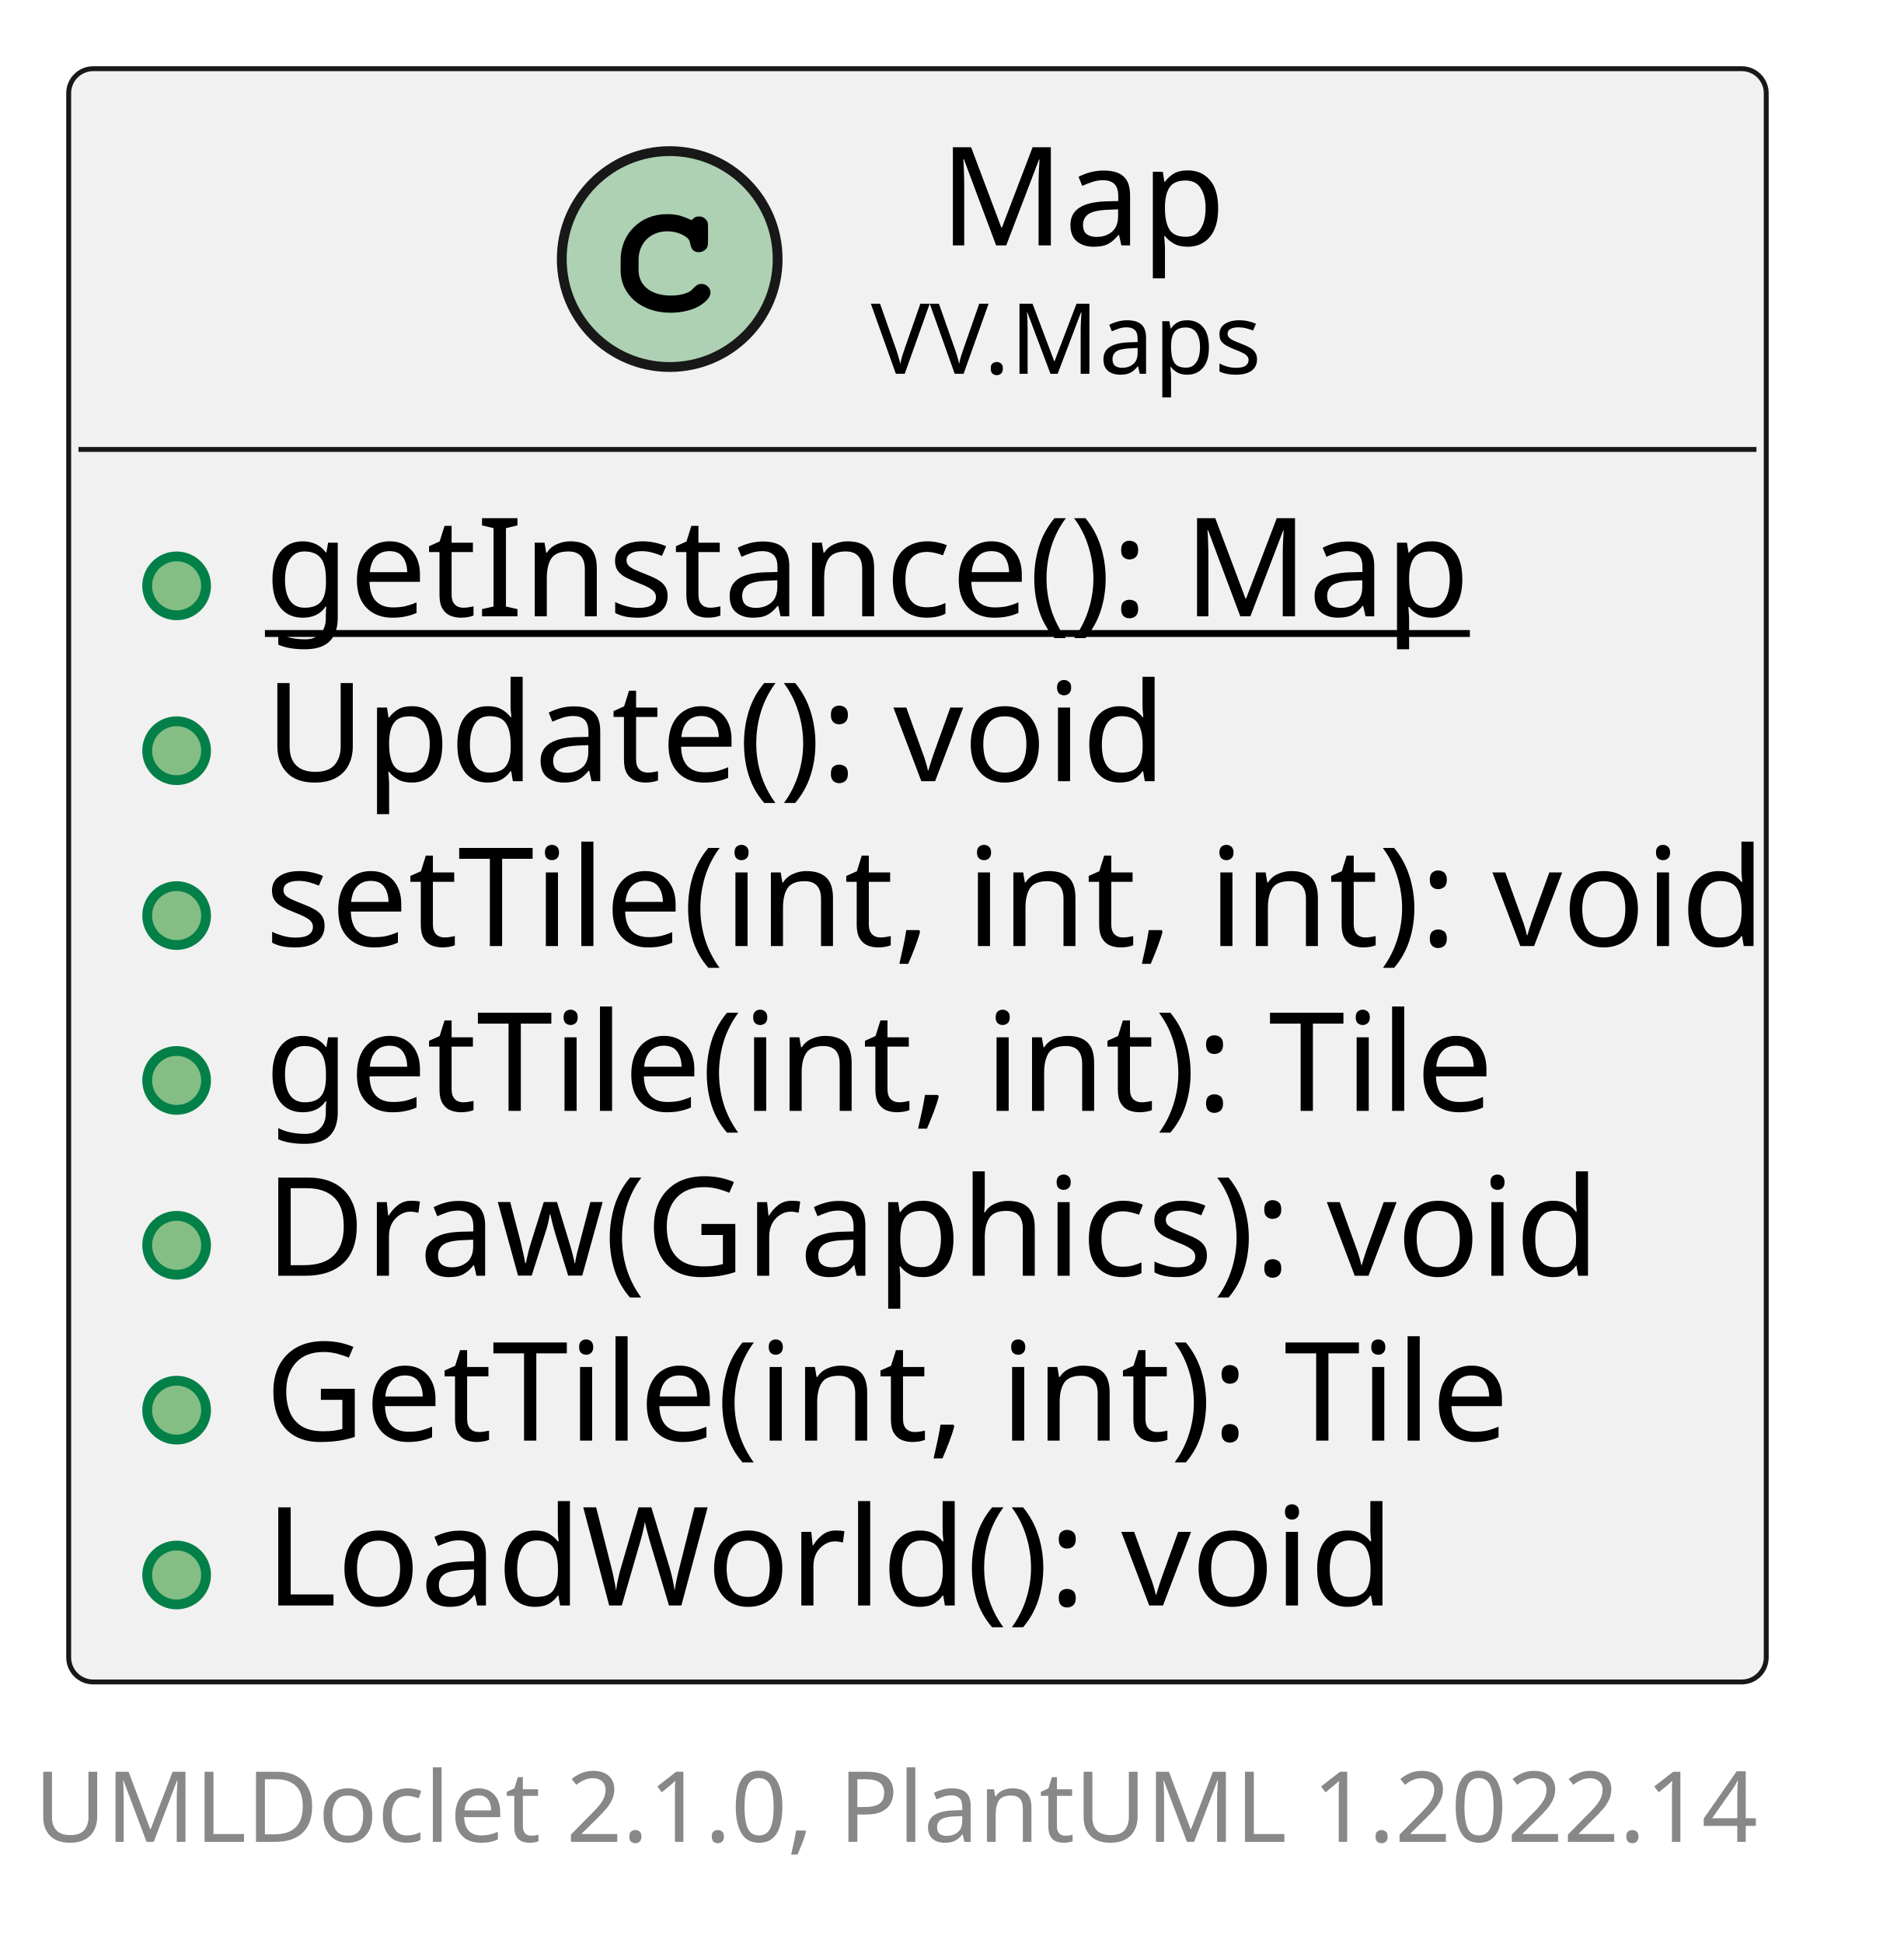
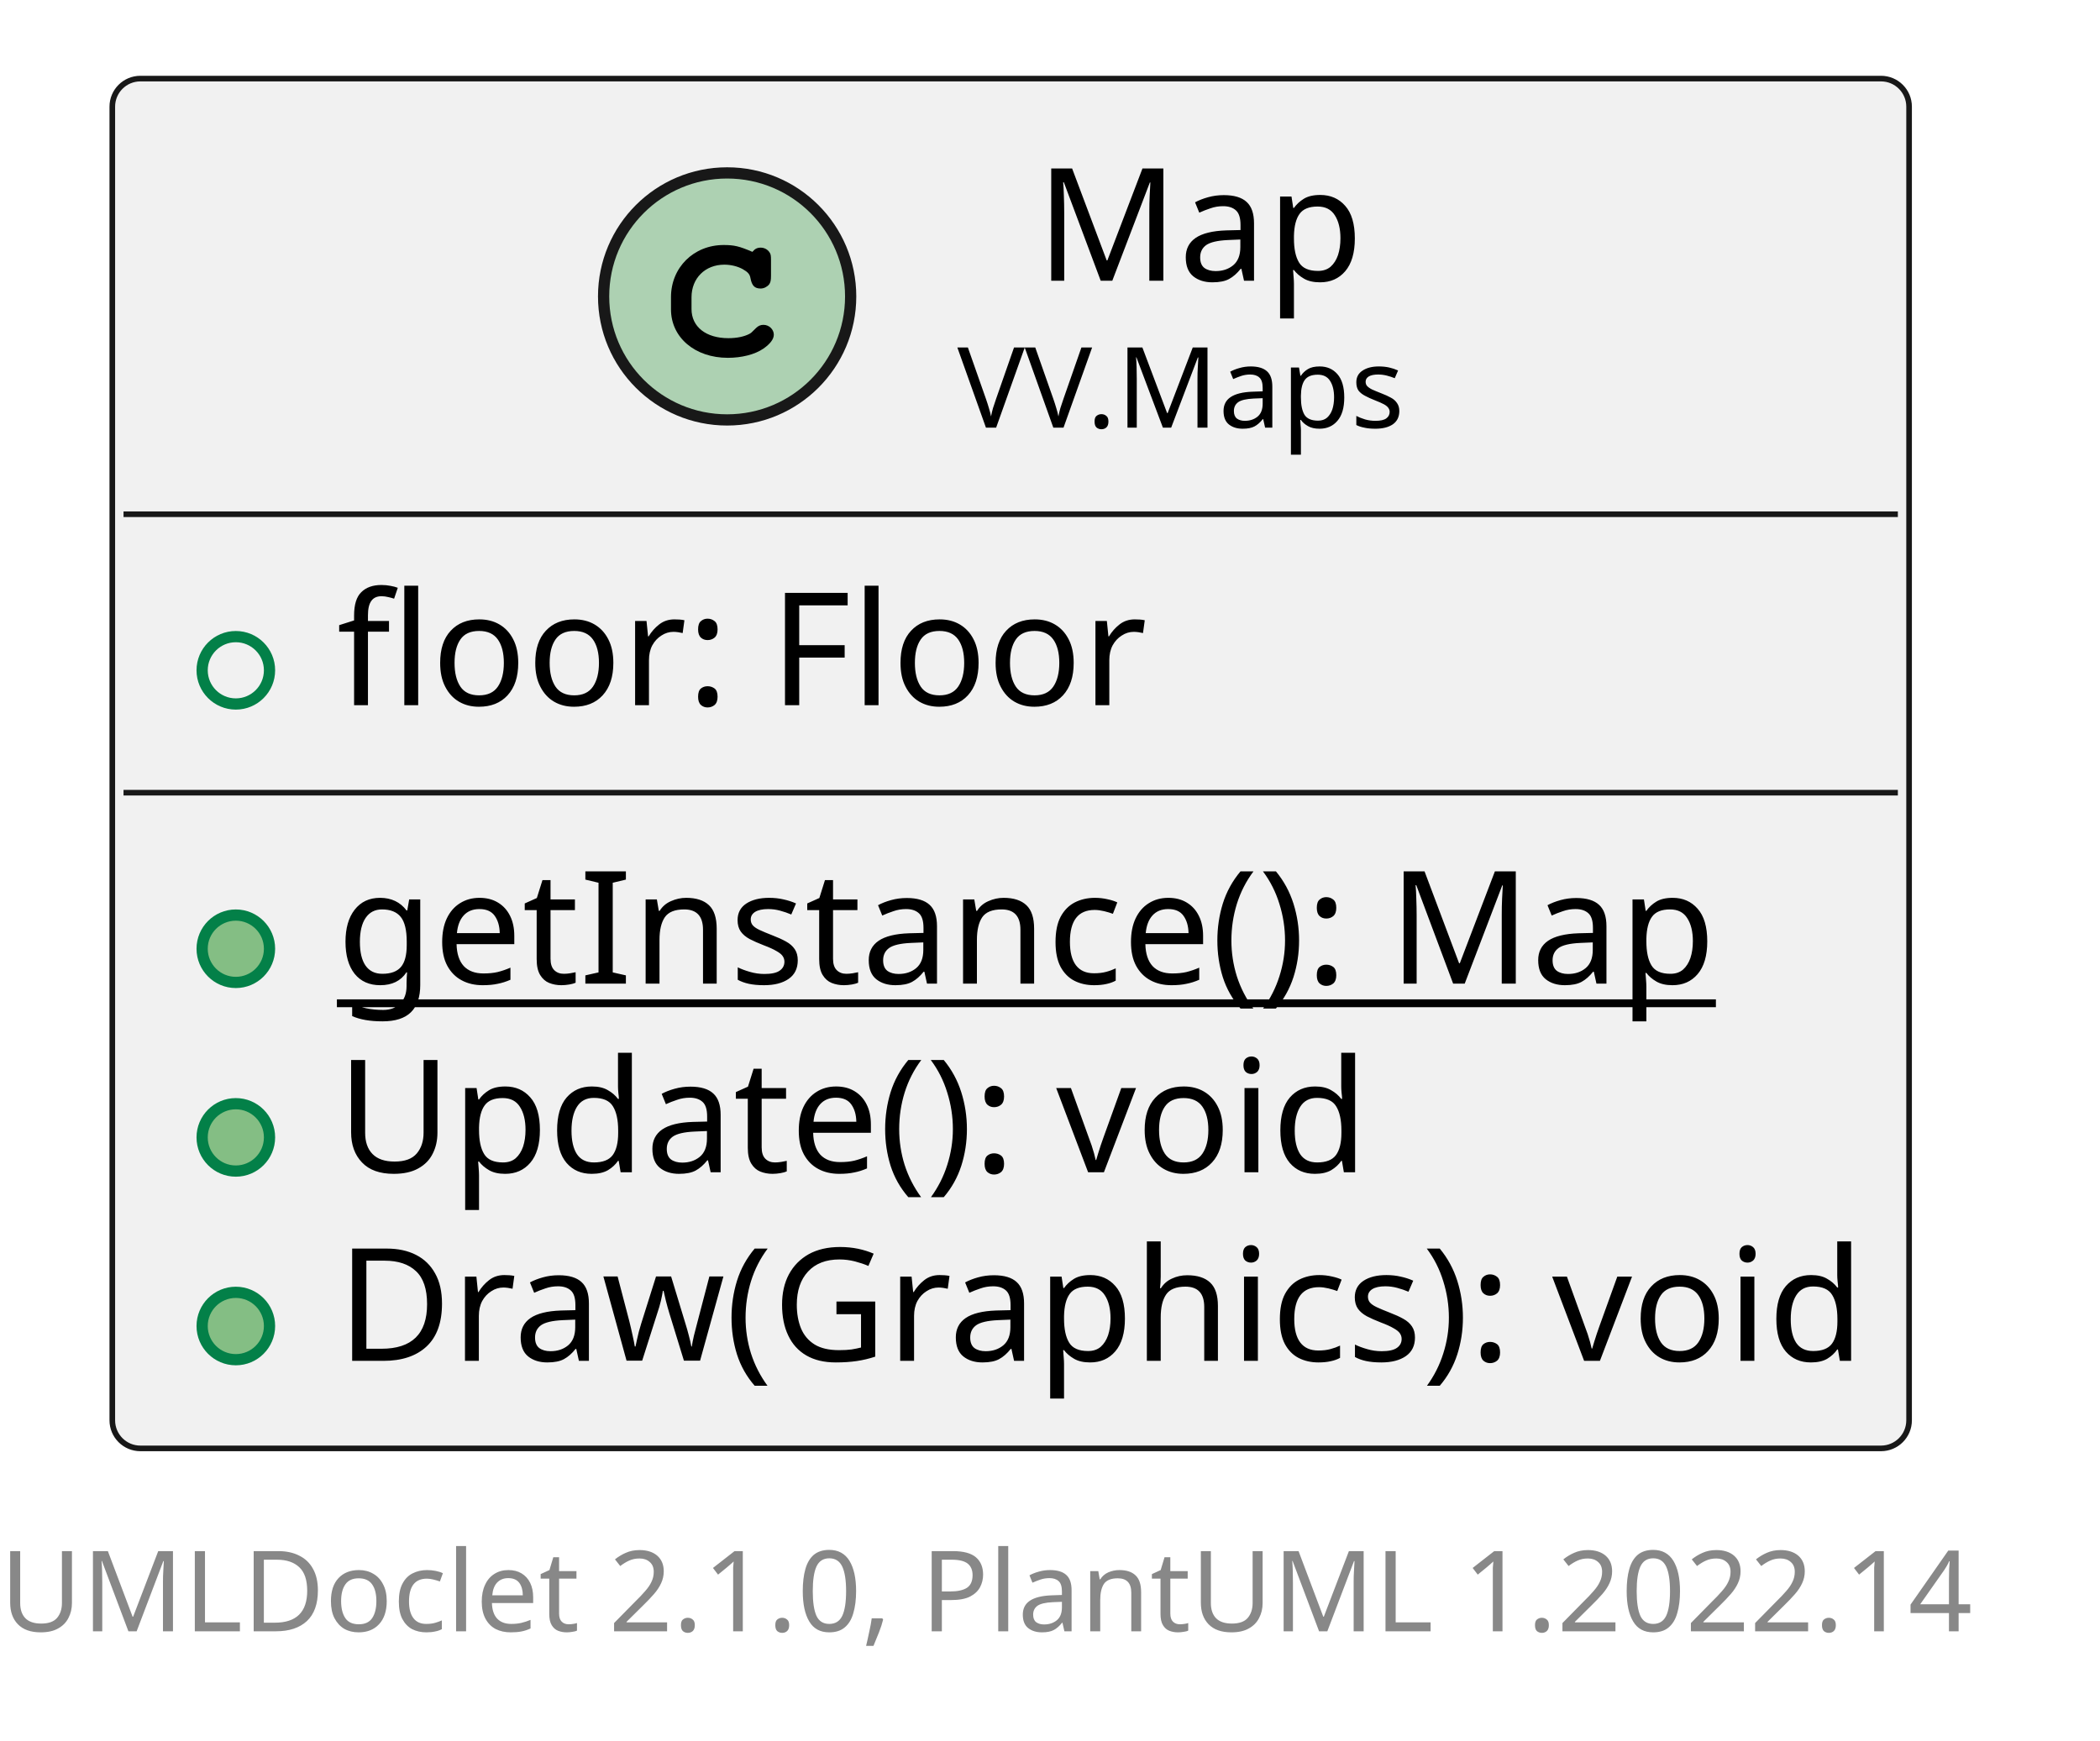
- <svg xmlns="http://www.w3.org/2000/svg" xmlns:xlink="http://www.w3.org/1999/xlink" contentStyleType="text/css" height="198px" preserveAspectRatio="none" style="width:194px;height:198px;background:#FFFFFF;" version="1.1" viewBox="0 0 194 198" width="194px" zoomAndPan="magnify">
+ <svg xmlns="http://www.w3.org/2000/svg" xmlns:xlink="http://www.w3.org/1999/xlink" contentStyleType="text/css" height="155px" preserveAspectRatio="none" style="width:187px;height:155px;background:#FFFFFF;" version="1.1" viewBox="0 0 187 155" width="187px" zoomAndPan="magnify">
  <defs />
  <g>
    <a href="Map.html" target="_top" title="Map.html" xlink:actuate="onRequest" xlink:href="Map.html" xlink:show="new" xlink:title="Map.html" xlink:type="simple">
      <g id="elem_VV.Maps.Map">
-         <rect codeLine="5" fill="#F1F1F1" height="164.399" id="VV.Maps.Map" rx="2.5" ry="2.5" style="stroke:#181818;stroke-width:0.5;" width="173" x="7" y="7" />
-         <ellipse cx="68.25" cy="26.4" fill="#ADD1B2" rx="11" ry="11" style="stroke:#181818;stroke-width:1.0;" />
-         <path d="M63.25,27.556 C63.25,30.056 65.391,31.869 68.312,31.869 C69.547,31.869 70.719,31.572 71.469,31.056 C72.078,30.634 72.406,30.212 72.406,29.806 C72.406,29.337 71.984,28.931 71.484,28.931 C71.25,28.931 71.031,29.009 70.828,29.212 C70.391,29.65 70.391,29.65 70.219,29.744 C69.766,29.978 69.125,30.119 68.359,30.119 C66.359,30.119 65.078,29.103 65.078,27.525 L65.078,26.478 C65.078,24.775 66.297,23.572 68,23.572 C68.578,23.572 69.156,23.712 69.625,23.962 C70.094,24.228 70.266,24.416 70.328,24.775 C70.453,25.447 70.703,25.697 71.234,25.697 C71.516,25.697 71.797,25.556 71.984,25.337 C72.109,25.166 72.156,24.994 72.156,24.556 L72.156,23.197 C72.156,22.775 72.141,22.634 72.016,22.462 C71.844,22.212 71.562,22.056 71.234,22.056 C70.922,22.056 70.719,22.166 70.5,22.431 C69.328,21.931 68.891,21.822 67.938,21.822 C65.266,21.822 63.25,23.837 63.25,26.462 L63.25,27.556 Z " fill="#000000" />
-         <text fill="#000000" font-family="sans-serif" font-size="14" lengthAdjust="spacing" textLength="28" x="95.75" y="25.006">Map</text>
-         <text fill="#000000" font-family="sans-serif" font-size="10" lengthAdjust="spacing" textLength="42" x="88.75" y="38.09">VV.Maps</text>
-         <line style="stroke:#181818;stroke-width:0.5;" x1="8" x2="179" y1="45.8" y2="45.8" />
-         <ellipse cx="18" cy="59.7" fill="#84BE84" rx="3" ry="3" style="stroke:#038048;stroke-width:1.0;" />
-         <text fill="#000000" font-family="sans-serif" font-size="14" lengthAdjust="spacing" text-decoration="underline" textLength="120" x="27" y="62.806">getInstance(): Map</text>
-         <ellipse cx="18" cy="76.5" fill="#84BE84" rx="3" ry="3" style="stroke:#038048;stroke-width:1.0;" />
-         <text fill="#000000" font-family="sans-serif" font-size="14" lengthAdjust="spacing" textLength="90" x="27" y="79.606">Update(): void</text>
-         <ellipse cx="18" cy="93.3" fill="#84BE84" rx="3" ry="3" style="stroke:#038048;stroke-width:1.0;" />
-         <text fill="#000000" font-family="sans-serif" font-size="14" lengthAdjust="spacing" textLength="147" x="27" y="96.406">setTile(int, int, int): void</text>
-         <ellipse cx="18" cy="110.1" fill="#84BE84" rx="3" ry="3" style="stroke:#038048;stroke-width:1.0;" />
-         <text fill="#000000" font-family="sans-serif" font-size="14" lengthAdjust="spacing" textLength="122" x="27" y="113.206">getTile(int, int): Tile</text>
-         <ellipse cx="18" cy="126.9" fill="#84BE84" rx="3" ry="3" style="stroke:#038048;stroke-width:1.0;" />
-         <text fill="#000000" font-family="sans-serif" font-size="14" lengthAdjust="spacing" textLength="134" x="27" y="130.006">Draw(Graphics): void</text>
-         <ellipse cx="18" cy="143.7" fill="#84BE84" rx="3" ry="3" style="stroke:#038048;stroke-width:1.0;" />
-         <text fill="#000000" font-family="sans-serif" font-size="14" lengthAdjust="spacing" textLength="125" x="27" y="146.805">GetTile(int, int): Tile</text>
-         <ellipse cx="18" cy="160.499" fill="#84BE84" rx="3" ry="3" style="stroke:#038048;stroke-width:1.0;" />
-         <text fill="#000000" font-family="sans-serif" font-size="14" lengthAdjust="spacing" textLength="113" x="27" y="163.605">LoadWorld(): void</text>
+         <rect codeLine="5" fill="#F1F1F1" height="122" id="VV.Maps.Map" rx="2.5" ry="2.5" style="stroke:#181818;stroke-width:0.5;" width="160" x="10" y="7" />
+         <ellipse cx="64.75" cy="26.4" fill="#ADD1B2" rx="11" ry="11" style="stroke:#181818;stroke-width:1.0;" />
+         <path d="M59.75,27.556 C59.75,30.056 61.891,31.869 64.812,31.869 C66.047,31.869 67.219,31.572 67.969,31.056 C68.578,30.634 68.906,30.212 68.906,29.806 C68.906,29.337 68.484,28.931 67.984,28.931 C67.75,28.931 67.531,29.009 67.328,29.212 C66.891,29.65 66.891,29.65 66.719,29.744 C66.266,29.978 65.625,30.119 64.859,30.119 C62.859,30.119 61.578,29.103 61.578,27.525 L61.578,26.478 C61.578,24.775 62.797,23.572 64.5,23.572 C65.078,23.572 65.656,23.712 66.125,23.962 C66.594,24.228 66.766,24.416 66.828,24.775 C66.953,25.447 67.203,25.697 67.734,25.697 C68.016,25.697 68.297,25.556 68.484,25.337 C68.609,25.166 68.656,24.994 68.656,24.556 L68.656,23.197 C68.656,22.775 68.641,22.634 68.516,22.462 C68.344,22.212 68.062,22.056 67.734,22.056 C67.422,22.056 67.219,22.166 67,22.431 C65.828,21.931 65.391,21.822 64.438,21.822 C61.766,21.822 59.75,23.837 59.75,26.462 L59.75,27.556 Z " fill="#000000" />
+         <text fill="#000000" font-family="sans-serif" font-size="14" lengthAdjust="spacing" textLength="28" x="92.25" y="25.006">Map</text>
+         <text fill="#000000" font-family="sans-serif" font-size="10" lengthAdjust="spacing" textLength="42" x="85.25" y="38.09">VV.Maps</text>
+         <line style="stroke:#181818;stroke-width:0.5;" x1="11" x2="169" y1="45.8" y2="45.8" />
+         <ellipse cx="21" cy="59.7" fill="none" rx="3" ry="3" style="stroke:#038048;stroke-width:1.0;" />
+         <text fill="#000000" font-family="sans-serif" font-size="14" lengthAdjust="spacing" textLength="69" x="30" y="62.806">floor: Floor</text>
+         <line style="stroke:#181818;stroke-width:0.5;" x1="11" x2="169" y1="70.6" y2="70.6" />
+         <ellipse cx="21" cy="84.5" fill="#84BE84" rx="3" ry="3" style="stroke:#038048;stroke-width:1.0;" />
+         <text fill="#000000" font-family="sans-serif" font-size="14" lengthAdjust="spacing" text-decoration="underline" textLength="120" x="30" y="87.606">getInstance(): Map</text>
+         <ellipse cx="21" cy="101.3" fill="#84BE84" rx="3" ry="3" style="stroke:#038048;stroke-width:1.0;" />
+         <text fill="#000000" font-family="sans-serif" font-size="14" lengthAdjust="spacing" textLength="90" x="30" y="104.406">Update(): void</text>
+         <ellipse cx="21" cy="118.1" fill="#84BE84" rx="3" ry="3" style="stroke:#038048;stroke-width:1.0;" />
+         <text fill="#000000" font-family="sans-serif" font-size="14" lengthAdjust="spacing" textLength="134" x="30" y="121.206">Draw(Graphics): void</text>
      </g>
    </a>
-     <text fill="#888888" font-family="sans-serif" font-size="10" lengthAdjust="spacing" textLength="179" x="3.5" y="187.689">UMLDoclet 2.1.0, PlantUML 1.2022.14</text>
+     <text fill="#888888" font-family="sans-serif" font-size="10" lengthAdjust="spacing" textLength="179" x="0" y="145.29">UMLDoclet 2.1.0, PlantUML 1.2022.14</text>
  </g>
</svg>
